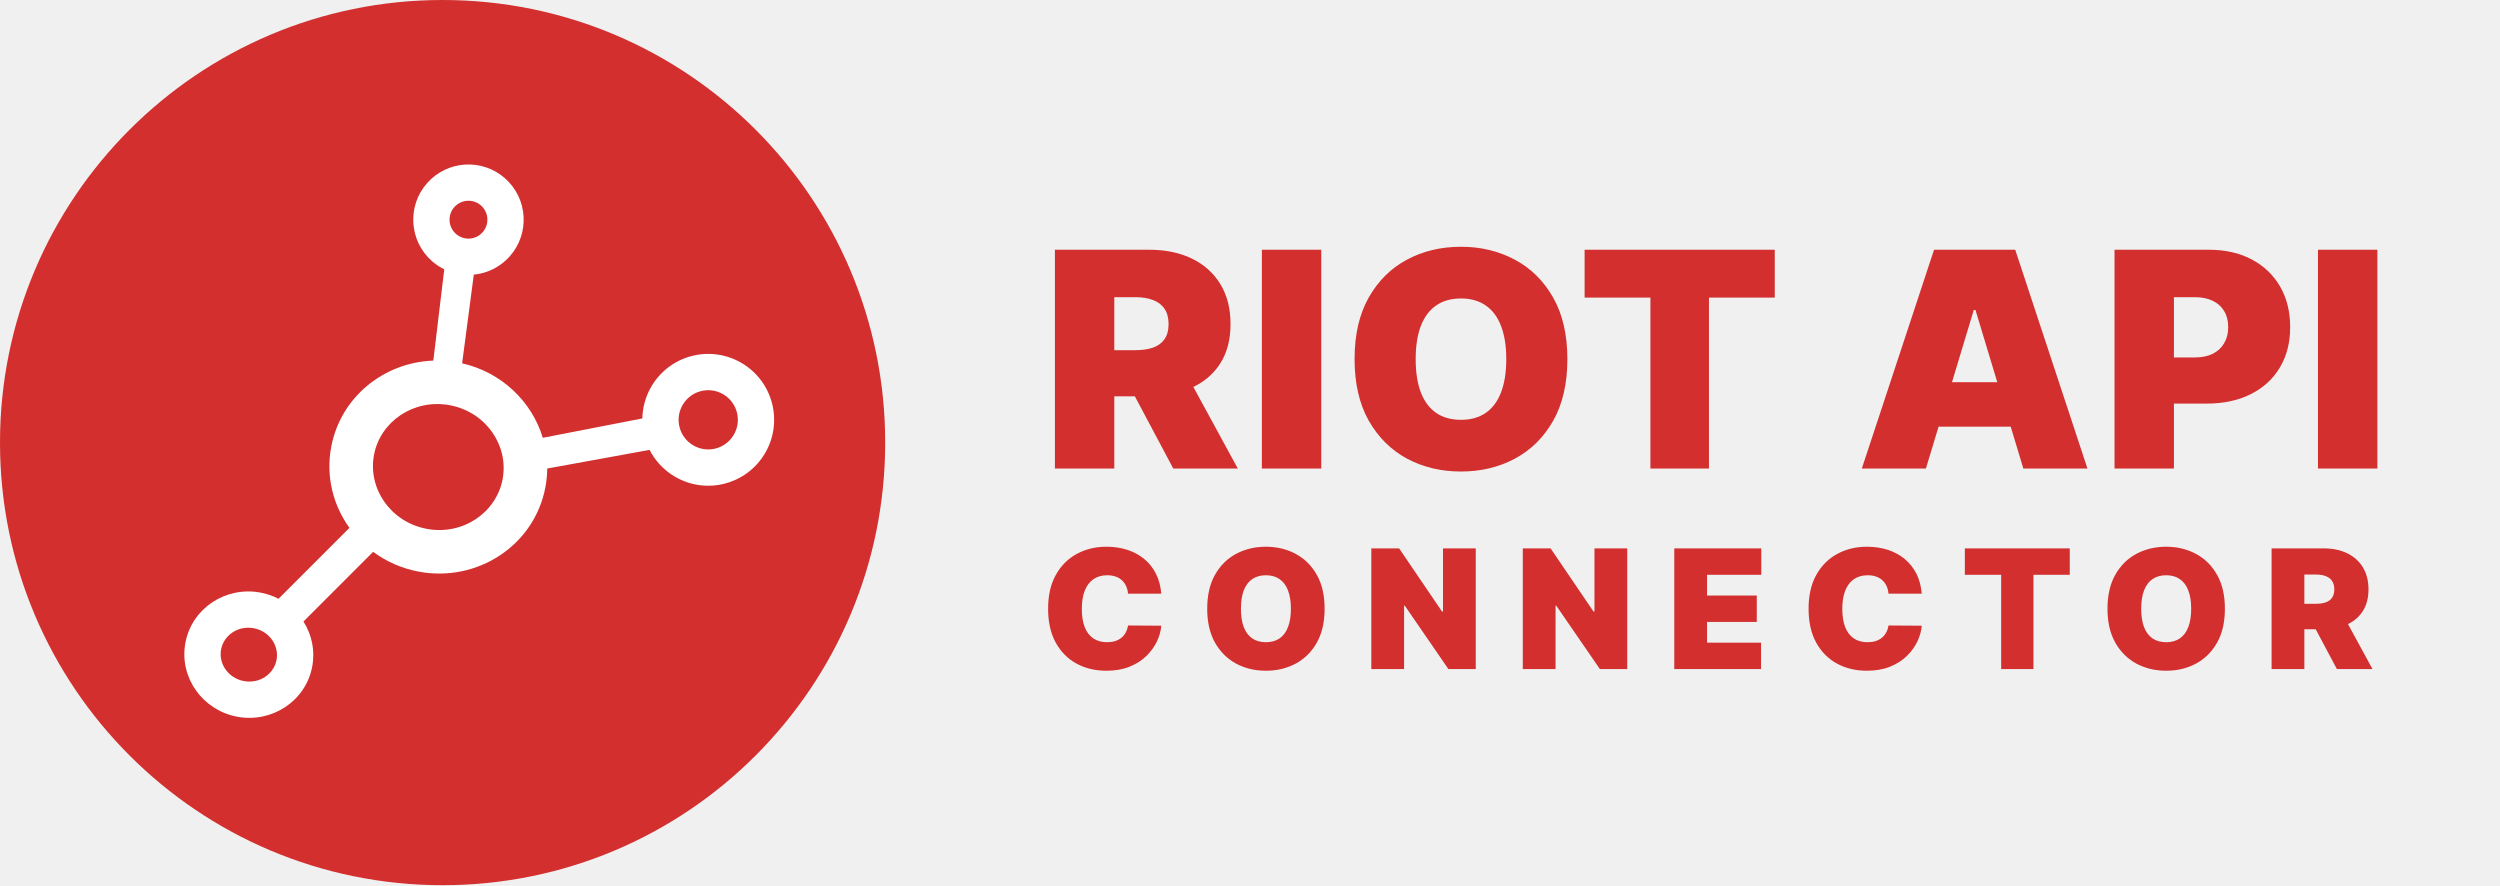
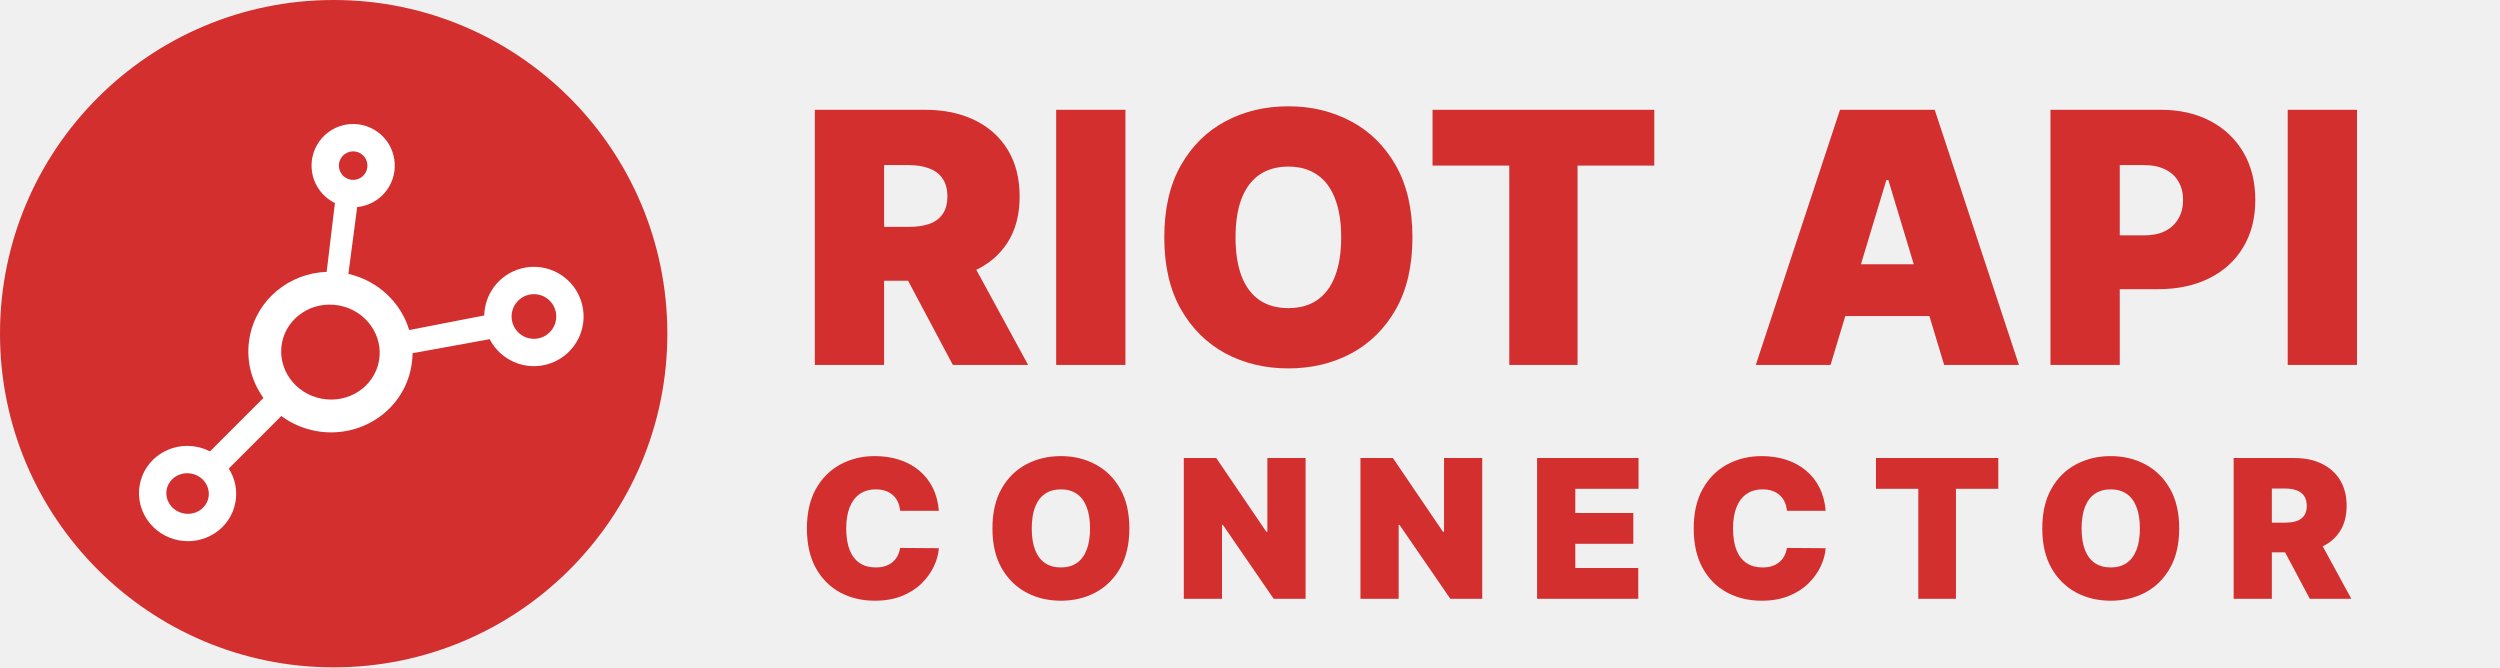
- <svg xmlns="http://www.w3.org/2000/svg" width="1446" height="512" viewBox="0 0 1446 512" fill="none">
-   <g clip-path="url(#clip0_8_74)">
-     <g clip-path="url(#clip1_8_74)">
-       <circle cx="256" cy="256" r="256" fill="#D32F2F" />
-       <path fill-rule="evenodd" clip-rule="evenodd" d="M394.882 234.128C390.079 242.28 392.795 252.782 400.947 257.584C409.099 262.386 419.601 259.671 424.403 251.519C429.205 243.367 426.49 232.865 418.338 228.063C410.186 223.26 399.684 225.976 394.882 234.128ZM390.296 275.664C383.83 271.854 378.901 266.433 375.719 260.212L316.512 270.997C316.485 274.552 316.143 278.157 315.462 281.782C309.117 315.535 276.007 336.995 242.145 330.63C232.311 328.781 223.388 324.769 215.832 319.179L175.522 359.488C180.283 366.953 182.36 376.118 180.588 385.543C176.807 405.656 157.131 418.3 137.169 414.548C117.208 410.796 103.466 391.869 107.247 371.756C111.027 351.644 130.704 338.999 150.665 342.752C154.383 343.45 157.885 344.676 161.098 346.337L202.123 305.312C192.681 292.218 188.36 275.578 191.571 258.493C197.018 229.517 222.189 209.601 250.628 208.571L256.96 155.778C254.444 154.55 252.049 152.967 249.847 151.026C236.615 139.366 235.342 119.187 247.002 105.956C258.663 92.725 278.841 91.451 292.073 103.112C305.304 114.772 306.577 134.951 294.917 148.182C289.343 154.506 281.823 158.099 274.046 158.852L267.293 210.145C290.091 215.326 307.627 232.237 313.955 253.229L371.529 242.024C371.656 235.698 373.362 229.317 376.802 223.477C387.486 205.34 410.851 199.298 428.988 209.983C447.125 220.667 453.167 244.032 442.483 262.169C431.798 280.306 408.433 286.348 390.296 275.664ZM159.966 381.666C158.434 389.816 150.2 395.646 141.046 393.925C131.891 392.205 126.337 383.783 127.869 375.633C129.401 367.483 137.634 361.653 146.789 363.374C155.943 365.095 161.498 373.517 159.966 381.666ZM246.797 305.883C267.691 309.81 287.069 296.527 290.715 277.13C294.361 257.733 281.129 238.32 260.236 234.392C239.342 230.465 219.964 243.748 216.318 263.145C212.672 282.542 225.904 301.955 246.797 305.883ZM279.174 134.308C283.172 129.771 282.736 122.853 278.199 118.854C273.662 114.856 266.743 115.293 262.745 119.83C258.747 124.366 259.184 131.285 263.72 135.283C268.257 139.281 275.176 138.845 279.174 134.308Z" fill="white" />
-     </g>
-     <path d="M610.156 271V144.455H664.778C674.17 144.455 682.388 146.164 689.433 149.583C696.477 153.002 701.955 157.925 705.869 164.351C709.782 170.777 711.739 178.48 711.739 187.46C711.739 196.523 709.72 204.164 705.683 210.384C701.688 216.604 696.065 221.3 688.815 224.472C681.606 227.644 673.182 229.23 663.543 229.23H630.918V202.537H656.622C660.659 202.537 664.099 202.043 666.941 201.054C669.825 200.024 672.028 198.397 673.553 196.173C675.118 193.948 675.901 191.044 675.901 187.46C675.901 183.835 675.118 180.89 673.553 178.624C672.028 176.317 669.825 174.629 666.941 173.558C664.099 172.445 660.659 171.889 656.622 171.889H644.511V271H610.156ZM684.304 212.918L715.94 271H678.619L647.724 212.918H684.304ZM764.218 144.455V271H729.863V144.455H764.218ZM906.57 207.727C906.57 221.815 903.831 233.7 898.352 243.38C892.874 253.019 885.48 260.331 876.17 265.315C866.86 270.259 856.48 272.73 845.028 272.73C833.494 272.73 823.072 270.238 813.762 265.254C804.494 260.228 797.12 252.896 791.641 243.256C786.204 233.576 783.485 221.733 783.485 207.727C783.485 193.639 786.204 181.776 791.641 172.136C797.12 162.456 804.494 155.144 813.762 150.201C823.072 145.217 833.494 142.724 845.028 142.724C856.48 142.724 866.86 145.217 876.17 150.201C885.48 155.144 892.874 162.456 898.352 172.136C903.831 181.776 906.57 193.639 906.57 207.727ZM871.227 207.727C871.227 200.148 870.217 193.763 868.199 188.572C866.222 183.341 863.276 179.386 859.363 176.709C855.491 173.99 850.712 172.631 845.028 172.631C839.343 172.631 834.544 173.99 830.631 176.709C826.759 179.386 823.813 183.341 821.795 188.572C819.818 193.763 818.829 200.148 818.829 207.727C818.829 215.307 819.818 221.712 821.795 226.944C823.813 232.134 826.759 236.089 830.631 238.808C834.544 241.485 839.343 242.824 845.028 242.824C850.712 242.824 855.491 241.485 859.363 238.808C863.276 236.089 866.222 232.134 868.199 226.944C870.217 221.712 871.227 215.307 871.227 207.727ZM916.538 172.136V144.455H1026.52V172.136H988.462V271H954.601V172.136H916.538ZM1113.95 271H1076.88L1118.65 144.455H1165.61L1207.38 271H1170.3L1142.62 179.304H1141.63L1113.95 271ZM1107.03 221.074H1176.73V246.778H1107.03V221.074ZM1223.04 271V144.455H1277.67C1287.06 144.455 1295.28 146.308 1302.32 150.016C1309.36 153.723 1314.84 158.934 1318.76 165.648C1322.67 172.363 1324.63 180.21 1324.63 189.19C1324.63 198.253 1322.61 206.1 1318.57 212.732C1314.58 219.364 1308.95 224.472 1301.7 228.056C1294.49 231.64 1286.07 233.432 1276.43 233.432H1243.81V206.739H1269.51C1273.55 206.739 1276.99 206.038 1279.83 204.638C1282.71 203.196 1284.92 201.157 1286.44 198.521C1288.01 195.884 1288.79 192.774 1288.79 189.19C1288.79 185.565 1288.01 182.476 1286.44 179.922C1284.92 177.327 1282.71 175.349 1279.83 173.99C1276.99 172.589 1273.55 171.889 1269.51 171.889H1257.4V271H1223.04ZM1375.07 144.455V271H1340.71V144.455H1375.07ZM671.682 343.364H652.455C652.318 341.773 651.955 340.33 651.364 339.034C650.795 337.739 650 336.625 648.977 335.693C647.977 334.739 646.761 334.011 645.33 333.511C643.898 332.989 642.273 332.727 640.455 332.727C637.273 332.727 634.58 333.5 632.375 335.045C630.193 336.591 628.534 338.807 627.398 341.693C626.284 344.58 625.727 348.045 625.727 352.091C625.727 356.364 626.295 359.943 627.432 362.83C628.591 365.693 630.261 367.852 632.443 369.307C634.625 370.739 637.25 371.455 640.318 371.455C642.068 371.455 643.636 371.239 645.023 370.807C646.409 370.352 647.614 369.705 648.636 368.864C649.659 368.023 650.489 367.011 651.125 365.83C651.784 364.625 652.227 363.273 652.455 361.773L671.682 361.909C671.455 364.864 670.625 367.875 669.193 370.943C667.761 373.989 665.727 376.807 663.091 379.398C660.477 381.966 657.239 384.034 653.375 385.602C649.511 387.17 645.023 387.955 639.909 387.955C633.5 387.955 627.75 386.58 622.659 383.83C617.591 381.08 613.58 377.034 610.625 371.693C607.693 366.352 606.227 359.818 606.227 352.091C606.227 344.318 607.727 337.773 610.727 332.455C613.727 327.114 617.773 323.08 622.864 320.352C627.955 317.602 633.636 316.227 639.909 316.227C644.318 316.227 648.375 316.83 652.08 318.034C655.784 319.239 659.034 321 661.83 323.318C664.625 325.614 666.875 328.443 668.58 331.807C670.284 335.17 671.318 339.023 671.682 343.364ZM766.158 352.091C766.158 359.864 764.646 366.42 761.624 371.761C758.601 377.08 754.521 381.114 749.385 383.864C744.249 386.591 738.521 387.955 732.203 387.955C725.839 387.955 720.089 386.58 714.953 383.83C709.839 381.057 705.771 377.011 702.749 371.693C699.749 366.352 698.249 359.818 698.249 352.091C698.249 344.318 699.749 337.773 702.749 332.455C705.771 327.114 709.839 323.08 714.953 320.352C720.089 317.602 725.839 316.227 732.203 316.227C738.521 316.227 744.249 317.602 749.385 320.352C754.521 323.08 758.601 327.114 761.624 332.455C764.646 337.773 766.158 344.318 766.158 352.091ZM746.658 352.091C746.658 347.909 746.101 344.386 744.987 341.523C743.896 338.636 742.271 336.455 740.112 334.977C737.976 333.477 735.339 332.727 732.203 332.727C729.067 332.727 726.419 333.477 724.26 334.977C722.124 336.455 720.499 338.636 719.385 341.523C718.294 344.386 717.749 347.909 717.749 352.091C717.749 356.273 718.294 359.807 719.385 362.693C720.499 365.557 722.124 367.739 724.26 369.239C726.419 370.716 729.067 371.455 732.203 371.455C735.339 371.455 737.976 370.716 740.112 369.239C742.271 367.739 743.896 365.557 744.987 362.693C746.101 359.807 746.658 356.273 746.658 352.091ZM853.577 317.182V387H837.758L812.531 350.318H812.122V387H793.167V317.182H809.258L834.077 353.727H834.622V317.182H853.577ZM941.192 317.182V387H925.373L900.146 350.318H899.737V387H880.783V317.182H896.873L921.692 353.727H922.237V317.182H941.192ZM968.397 387V317.182H1018.72V332.455H987.352V344.455H1016.12V359.727H987.352V371.727H1018.58V387H968.397ZM1111.54 343.364H1092.31C1092.17 341.773 1091.81 340.33 1091.22 339.034C1090.65 337.739 1089.86 336.625 1088.83 335.693C1087.83 334.739 1086.62 334.011 1085.19 333.511C1083.75 332.989 1082.13 332.727 1080.31 332.727C1077.13 332.727 1074.44 333.5 1072.23 335.045C1070.05 336.591 1068.39 338.807 1067.25 341.693C1066.14 344.58 1065.58 348.045 1065.58 352.091C1065.58 356.364 1066.15 359.943 1067.29 362.83C1068.45 365.693 1070.12 367.852 1072.3 369.307C1074.48 370.739 1077.11 371.455 1080.17 371.455C1081.92 371.455 1083.49 371.239 1084.88 370.807C1086.27 370.352 1087.47 369.705 1088.49 368.864C1089.52 368.023 1090.34 367.011 1090.98 365.83C1091.64 364.625 1092.08 363.273 1092.31 361.773L1111.54 361.909C1111.31 364.864 1110.48 367.875 1109.05 370.943C1107.62 373.989 1105.58 376.807 1102.95 379.398C1100.33 381.966 1097.09 384.034 1093.23 385.602C1089.37 387.17 1084.88 387.955 1079.77 387.955C1073.36 387.955 1067.61 386.58 1062.52 383.83C1057.45 381.08 1053.44 377.034 1050.48 371.693C1047.55 366.352 1046.08 359.818 1046.08 352.091C1046.08 344.318 1047.58 337.773 1050.58 332.455C1053.58 327.114 1057.63 323.08 1062.72 320.352C1067.81 317.602 1073.49 316.227 1079.77 316.227C1084.17 316.227 1088.23 316.83 1091.94 318.034C1095.64 319.239 1098.89 321 1101.69 323.318C1104.48 325.614 1106.73 328.443 1108.44 331.807C1110.14 335.17 1111.17 339.023 1111.54 343.364ZM1136.47 332.455V317.182H1197.15V332.455H1176.15V387H1157.47V332.455H1136.47ZM1286.88 352.091C1286.88 359.864 1285.37 366.42 1282.34 371.761C1279.32 377.08 1275.24 381.114 1270.11 383.864C1264.97 386.591 1259.24 387.955 1252.92 387.955C1246.56 387.955 1240.81 386.58 1235.67 383.83C1230.56 381.057 1226.49 377.011 1223.47 371.693C1220.47 366.352 1218.97 359.818 1218.97 352.091C1218.97 344.318 1220.47 337.773 1223.47 332.455C1226.49 327.114 1230.56 323.08 1235.67 320.352C1240.81 317.602 1246.56 316.227 1252.92 316.227C1259.24 316.227 1264.97 317.602 1270.11 320.352C1275.24 323.08 1279.32 327.114 1282.34 332.455C1285.37 337.773 1286.88 344.318 1286.88 352.091ZM1267.38 352.091C1267.38 347.909 1266.82 344.386 1265.71 341.523C1264.62 338.636 1262.99 336.455 1260.83 334.977C1258.7 333.477 1256.06 332.727 1252.92 332.727C1249.79 332.727 1247.14 333.477 1244.98 334.977C1242.84 336.455 1241.22 338.636 1240.11 341.523C1239.02 344.386 1238.47 347.909 1238.47 352.091C1238.47 356.273 1239.02 359.807 1240.11 362.693C1241.22 365.557 1242.84 367.739 1244.98 369.239C1247.14 370.716 1249.79 371.455 1252.92 371.455C1256.06 371.455 1258.7 370.716 1260.83 369.239C1262.99 367.739 1264.62 365.557 1265.71 362.693C1266.82 359.807 1267.38 356.273 1267.38 352.091ZM1313.89 387V317.182H1344.03C1349.21 317.182 1353.74 318.125 1357.63 320.011C1361.51 321.898 1364.54 324.614 1366.7 328.159C1368.85 331.705 1369.93 335.955 1369.93 340.909C1369.93 345.909 1368.82 350.125 1366.59 353.557C1364.39 356.989 1361.29 359.58 1357.29 361.33C1353.31 363.08 1348.66 363.955 1343.34 363.955H1325.34V349.227H1339.53C1341.75 349.227 1343.65 348.955 1345.22 348.409C1346.81 347.841 1348.03 346.943 1348.87 345.716C1349.73 344.489 1350.16 342.886 1350.16 340.909C1350.16 338.909 1349.73 337.284 1348.87 336.034C1348.03 334.761 1346.81 333.83 1345.22 333.239C1343.65 332.625 1341.75 332.318 1339.53 332.318H1332.84V387H1313.89ZM1354.8 354.955L1372.25 387H1351.66L1334.62 354.955H1354.8Z" fill="#D32F2F" />
-   </g>
-   <defs>
-     <clipPath id="clip0_8_74">
-       <rect width="1446" height="512" fill="white" />
-     </clipPath>
-     <clipPath id="clip1_8_74">
-       <rect width="512" height="512" fill="white" />
-     </clipPath>
-   </defs>
+ <svg xmlns="http://www.w3.org/2000/svg" width="1240" height="331" viewBox="0 0 1240 331" fill="none">
+   <circle cx="165.5" cy="165.5" r="165.5" fill="#D32F2F" />
+   <path fill-rule="evenodd" clip-rule="evenodd" d="M255.285 151.36C252.18 156.63 253.936 163.419 259.206 166.524C264.476 169.629 271.265 167.873 274.37 162.603C277.474 157.333 275.719 150.543 270.449 147.439C265.178 144.334 258.389 146.09 255.285 151.36ZM252.32 178.212C248.14 175.749 244.953 172.245 242.897 168.223L204.62 175.195C204.603 177.494 204.382 179.824 203.941 182.167C199.839 203.988 178.434 217.862 156.543 213.747C150.186 212.552 144.417 209.958 139.532 206.344L113.472 232.403C116.55 237.229 117.893 243.154 116.747 249.247C114.303 262.25 101.583 270.424 88.678 267.999C75.773 265.573 66.889 253.337 69.333 240.335C71.778 227.332 84.498 219.158 97.403 221.583C99.806 222.035 102.07 222.827 104.148 223.901L130.67 197.379C124.565 188.914 121.772 178.157 123.848 167.112C127.369 148.379 143.642 135.504 162.027 134.838L166.121 100.708C164.494 99.914 162.946 98.891 161.522 97.636C152.968 90.098 152.145 77.052 159.683 68.499C167.222 59.945 180.267 59.122 188.82 66.66C197.374 74.198 198.197 87.243 190.659 95.797C187.056 99.886 182.194 102.208 177.167 102.695L172.801 135.855C187.539 139.205 198.876 150.137 202.967 163.708L240.188 156.464C240.27 152.375 241.373 148.25 243.596 144.474C250.504 132.749 265.609 128.843 277.334 135.751C289.06 142.658 292.965 157.763 286.058 169.488C279.151 181.214 264.046 185.12 252.32 178.212ZM91.184 254.666C97.102 255.779 102.425 252.01 103.415 246.741C104.406 241.473 100.815 236.028 94.897 234.915C88.978 233.803 83.656 237.572 82.665 242.841C81.675 248.109 85.266 253.554 91.184 254.666ZM187.943 179.16C185.585 191.7 173.058 200.287 159.551 197.748C146.043 195.209 137.489 182.659 139.846 170.119C142.204 157.579 154.731 148.992 168.238 151.531C181.746 154.07 190.3 166.62 187.943 179.16ZM180.482 86.828C183.066 83.895 182.784 79.422 179.851 76.838C176.918 74.253 172.445 74.535 169.861 77.468C167.276 80.401 167.558 84.874 170.491 87.459C173.424 90.043 177.897 89.761 180.482 86.828Z" fill="white" />
+   <path d="M404.156 181V54.455H458.778C468.17 54.455 476.388 56.164 483.433 59.583C490.477 63.002 495.955 67.925 499.869 74.351C503.782 80.777 505.739 88.48 505.739 97.46C505.739 106.523 503.72 114.164 499.683 120.384C495.688 126.604 490.065 131.3 482.815 134.472C475.606 137.644 467.182 139.23 457.543 139.23H424.918V112.537H450.622C454.659 112.537 458.099 112.043 460.941 111.054C463.825 110.024 466.028 108.397 467.553 106.173C469.118 103.948 469.901 101.044 469.901 97.46C469.901 93.835 469.118 90.89 467.553 88.624C466.028 86.317 463.825 84.629 460.941 83.558C458.099 82.445 454.659 81.889 450.622 81.889H438.511V181H404.156ZM478.304 122.918L509.94 181H472.619L441.724 122.918H478.304ZM558.218 54.455V181H523.863V54.455H558.218ZM700.57 117.727C700.57 131.815 697.831 143.7 692.352 153.38C686.874 163.019 679.48 170.331 670.17 175.315C660.86 180.259 650.48 182.73 639.028 182.73C627.494 182.73 617.072 180.238 607.762 175.254C598.494 170.228 591.12 162.896 585.641 153.256C580.204 143.576 577.485 131.733 577.485 117.727C577.485 103.639 580.204 91.776 585.641 82.136C591.12 72.456 598.494 65.144 607.762 60.201C617.072 55.217 627.494 52.724 639.028 52.724C650.48 52.724 660.86 55.217 670.17 60.201C679.48 65.144 686.874 72.456 692.352 82.136C697.831 91.776 700.57 103.639 700.57 117.727ZM665.227 117.727C665.227 110.148 664.217 103.763 662.199 98.572C660.222 93.341 657.276 89.386 653.363 86.709C649.491 83.99 644.712 82.631 639.028 82.631C633.343 82.631 628.544 83.99 624.631 86.709C620.759 89.386 617.813 93.341 615.795 98.572C613.818 103.763 612.829 110.148 612.829 117.727C612.829 125.307 613.818 131.712 615.795 136.944C617.813 142.134 620.759 146.089 624.631 148.808C628.544 151.485 633.343 152.824 639.028 152.824C644.712 152.824 649.491 151.485 653.363 148.808C657.276 146.089 660.222 142.134 662.199 136.944C664.217 131.712 665.227 125.307 665.227 117.727ZM710.538 82.136V54.455H820.524V82.136H782.462V181H748.601V82.136H710.538ZM907.95 181H870.876L912.646 54.455H959.606L1001.38 181H964.302L936.62 89.304H935.632L907.95 181ZM901.029 131.074H970.728V156.778H901.029V131.074ZM1017.04 181V54.455H1071.67C1081.06 54.455 1089.28 56.308 1096.32 60.016C1103.36 63.723 1108.84 68.934 1112.76 75.648C1116.67 82.363 1118.63 90.21 1118.63 99.19C1118.63 108.253 1116.61 116.1 1112.57 122.732C1108.58 129.364 1102.95 134.472 1095.7 138.056C1088.49 141.64 1080.07 143.432 1070.43 143.432H1037.81V116.739H1063.51C1067.55 116.739 1070.99 116.038 1073.83 114.638C1076.71 113.196 1078.92 111.157 1080.44 108.521C1082.01 105.884 1082.79 102.774 1082.79 99.19C1082.79 95.565 1082.01 92.476 1080.44 89.922C1078.92 87.327 1076.71 85.349 1073.83 83.99C1070.99 82.59 1067.55 81.889 1063.51 81.889H1051.4V181H1017.04ZM1169.07 54.455V181H1134.71V54.455H1169.07ZM465.682 253.364H446.455C446.318 251.773 445.955 250.33 445.364 249.034C444.795 247.739 444 246.625 442.977 245.693C441.977 244.739 440.761 244.011 439.33 243.511C437.898 242.989 436.273 242.727 434.455 242.727C431.273 242.727 428.58 243.5 426.375 245.045C424.193 246.591 422.534 248.807 421.398 251.693C420.284 254.58 419.727 258.045 419.727 262.091C419.727 266.364 420.295 269.943 421.432 272.83C422.591 275.693 424.261 277.852 426.443 279.307C428.625 280.739 431.25 281.455 434.318 281.455C436.068 281.455 437.636 281.239 439.023 280.807C440.409 280.352 441.614 279.705 442.636 278.864C443.659 278.023 444.489 277.011 445.125 275.83C445.784 274.625 446.227 273.273 446.455 271.773L465.682 271.909C465.455 274.864 464.625 277.875 463.193 280.943C461.761 283.989 459.727 286.807 457.091 289.398C454.477 291.966 451.239 294.034 447.375 295.602C443.511 297.17 439.023 297.955 433.909 297.955C427.5 297.955 421.75 296.58 416.659 293.83C411.591 291.08 407.58 287.034 404.625 281.693C401.693 276.352 400.227 269.818 400.227 262.091C400.227 254.318 401.727 247.773 404.727 242.455C407.727 237.114 411.773 233.08 416.864 230.352C421.955 227.602 427.636 226.227 433.909 226.227C438.318 226.227 442.375 226.83 446.08 228.034C449.784 229.239 453.034 231 455.83 233.318C458.625 235.614 460.875 238.443 462.58 241.807C464.284 245.17 465.318 249.023 465.682 253.364ZM560.158 262.091C560.158 269.864 558.646 276.42 555.624 281.761C552.601 287.08 548.521 291.114 543.385 293.864C538.249 296.591 532.521 297.955 526.203 297.955C519.839 297.955 514.089 296.58 508.953 293.83C503.839 291.057 499.771 287.011 496.749 281.693C493.749 276.352 492.249 269.818 492.249 262.091C492.249 254.318 493.749 247.773 496.749 242.455C499.771 237.114 503.839 233.08 508.953 230.352C514.089 227.602 519.839 226.227 526.203 226.227C532.521 226.227 538.249 227.602 543.385 230.352C548.521 233.08 552.601 237.114 555.624 242.455C558.646 247.773 560.158 254.318 560.158 262.091ZM540.658 262.091C540.658 257.909 540.101 254.386 538.987 251.523C537.896 248.636 536.271 246.455 534.112 244.977C531.976 243.477 529.339 242.727 526.203 242.727C523.067 242.727 520.419 243.477 518.26 244.977C516.124 246.455 514.499 248.636 513.385 251.523C512.294 254.386 511.749 257.909 511.749 262.091C511.749 266.273 512.294 269.807 513.385 272.693C514.499 275.557 516.124 277.739 518.26 279.239C520.419 280.716 523.067 281.455 526.203 281.455C529.339 281.455 531.976 280.716 534.112 279.239C536.271 277.739 537.896 275.557 538.987 272.693C540.101 269.807 540.658 266.273 540.658 262.091ZM647.577 227.182V297H631.758L606.531 260.318H606.122V297H587.167V227.182H603.258L628.077 263.727H628.622V227.182H647.577ZM735.192 227.182V297H719.373L694.146 260.318H693.737V297H674.783V227.182H690.873L715.692 263.727H716.237V227.182H735.192ZM762.397 297V227.182H812.716V242.455H781.352V254.455H810.125V269.727H781.352V281.727H812.579V297H762.397ZM905.538 253.364H886.311C886.174 251.773 885.811 250.33 885.22 249.034C884.652 247.739 883.856 246.625 882.834 245.693C881.834 244.739 880.618 244.011 879.186 243.511C877.754 242.989 876.129 242.727 874.311 242.727C871.129 242.727 868.436 243.5 866.231 245.045C864.049 246.591 862.39 248.807 861.254 251.693C860.14 254.58 859.584 258.045 859.584 262.091C859.584 266.364 860.152 269.943 861.288 272.83C862.447 275.693 864.118 277.852 866.299 279.307C868.481 280.739 871.106 281.455 874.174 281.455C875.924 281.455 877.493 281.239 878.879 280.807C880.265 280.352 881.47 279.705 882.493 278.864C883.515 278.023 884.345 277.011 884.981 275.83C885.64 274.625 886.084 273.273 886.311 271.773L905.538 271.909C905.311 274.864 904.481 277.875 903.049 280.943C901.618 283.989 899.584 286.807 896.947 289.398C894.334 291.966 891.095 294.034 887.231 295.602C883.368 297.17 878.879 297.955 873.765 297.955C867.356 297.955 861.606 296.58 856.515 293.83C851.447 291.08 847.436 287.034 844.481 281.693C841.549 276.352 840.084 269.818 840.084 262.091C840.084 254.318 841.584 247.773 844.584 242.455C847.584 237.114 851.629 233.08 856.72 230.352C861.811 227.602 867.493 226.227 873.765 226.227C878.174 226.227 882.231 226.83 885.936 228.034C889.64 229.239 892.89 231 895.686 233.318C898.481 235.614 900.731 238.443 902.436 241.807C904.14 245.17 905.174 249.023 905.538 253.364ZM930.468 242.455V227.182H991.15V242.455H970.15V297H951.468V242.455H930.468ZM1080.88 262.091C1080.88 269.864 1079.37 276.42 1076.34 281.761C1073.32 287.08 1069.24 291.114 1064.11 293.864C1058.97 296.591 1053.24 297.955 1046.92 297.955C1040.56 297.955 1034.81 296.58 1029.67 293.83C1024.56 291.057 1020.49 287.011 1017.47 281.693C1014.47 276.352 1012.97 269.818 1012.97 262.091C1012.97 254.318 1014.47 247.773 1017.47 242.455C1020.49 237.114 1024.56 233.08 1029.67 230.352C1034.81 227.602 1040.56 226.227 1046.92 226.227C1053.24 226.227 1058.97 227.602 1064.11 230.352C1069.24 233.08 1073.32 237.114 1076.34 242.455C1079.37 247.773 1080.88 254.318 1080.88 262.091ZM1061.38 262.091C1061.38 257.909 1060.82 254.386 1059.71 251.523C1058.62 248.636 1056.99 246.455 1054.83 244.977C1052.7 243.477 1050.06 242.727 1046.92 242.727C1043.79 242.727 1041.14 243.477 1038.98 244.977C1036.84 246.455 1035.22 248.636 1034.11 251.523C1033.02 254.386 1032.47 257.909 1032.47 262.091C1032.47 266.273 1033.02 269.807 1034.11 272.693C1035.22 275.557 1036.84 277.739 1038.98 279.239C1041.14 280.716 1043.79 281.455 1046.92 281.455C1050.06 281.455 1052.7 280.716 1054.83 279.239C1056.99 277.739 1058.62 275.557 1059.71 272.693C1060.82 269.807 1061.38 266.273 1061.38 262.091ZM1107.89 297V227.182H1138.03C1143.21 227.182 1147.74 228.125 1151.63 230.011C1155.51 231.898 1158.54 234.614 1160.7 238.159C1162.85 241.705 1163.93 245.955 1163.93 250.909C1163.93 255.909 1162.82 260.125 1160.59 263.557C1158.39 266.989 1155.29 269.58 1151.29 271.33C1147.31 273.08 1142.66 273.955 1137.34 273.955H1119.34V259.227H1133.53C1135.75 259.227 1137.65 258.955 1139.22 258.409C1140.81 257.841 1142.03 256.943 1142.87 255.716C1143.73 254.489 1144.16 252.886 1144.16 250.909C1144.16 248.909 1143.73 247.284 1142.87 246.034C1142.03 244.761 1140.81 243.83 1139.22 243.239C1137.65 242.625 1135.75 242.318 1133.53 242.318H1126.84V297H1107.89ZM1148.8 264.955L1166.25 297H1145.66L1128.62 264.955H1148.8Z" fill="#D32F2F" />
</svg>
